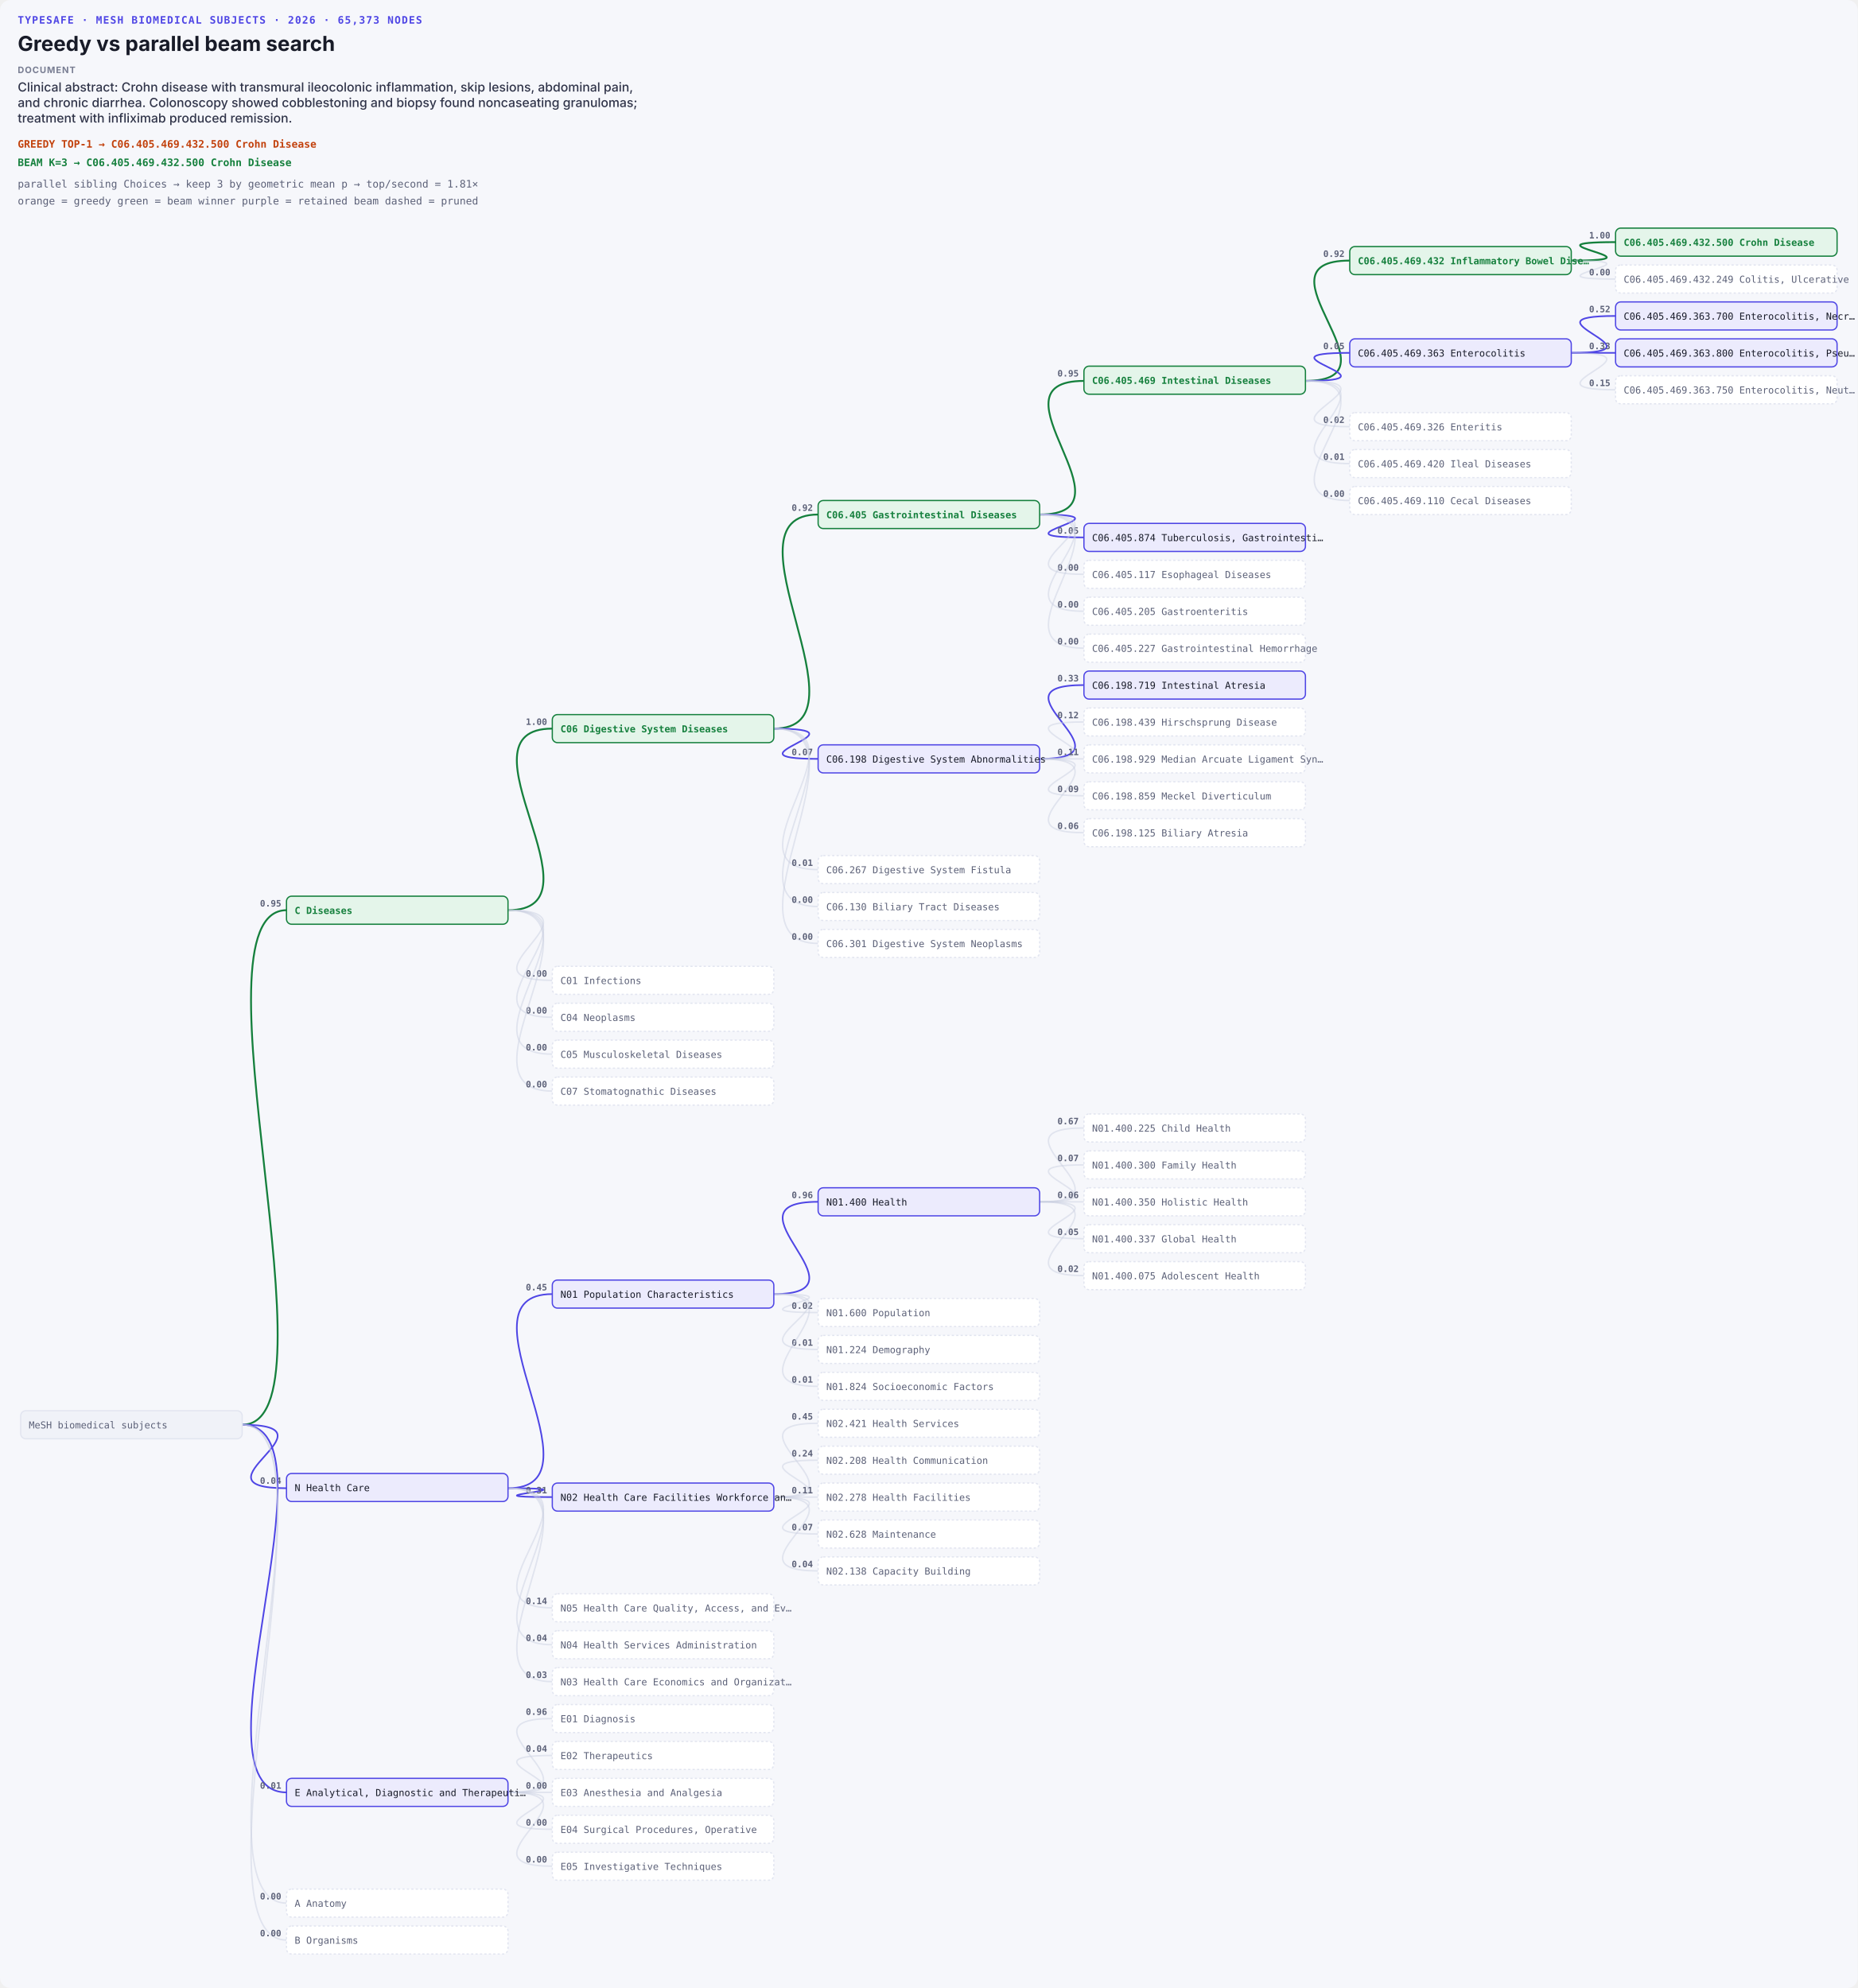
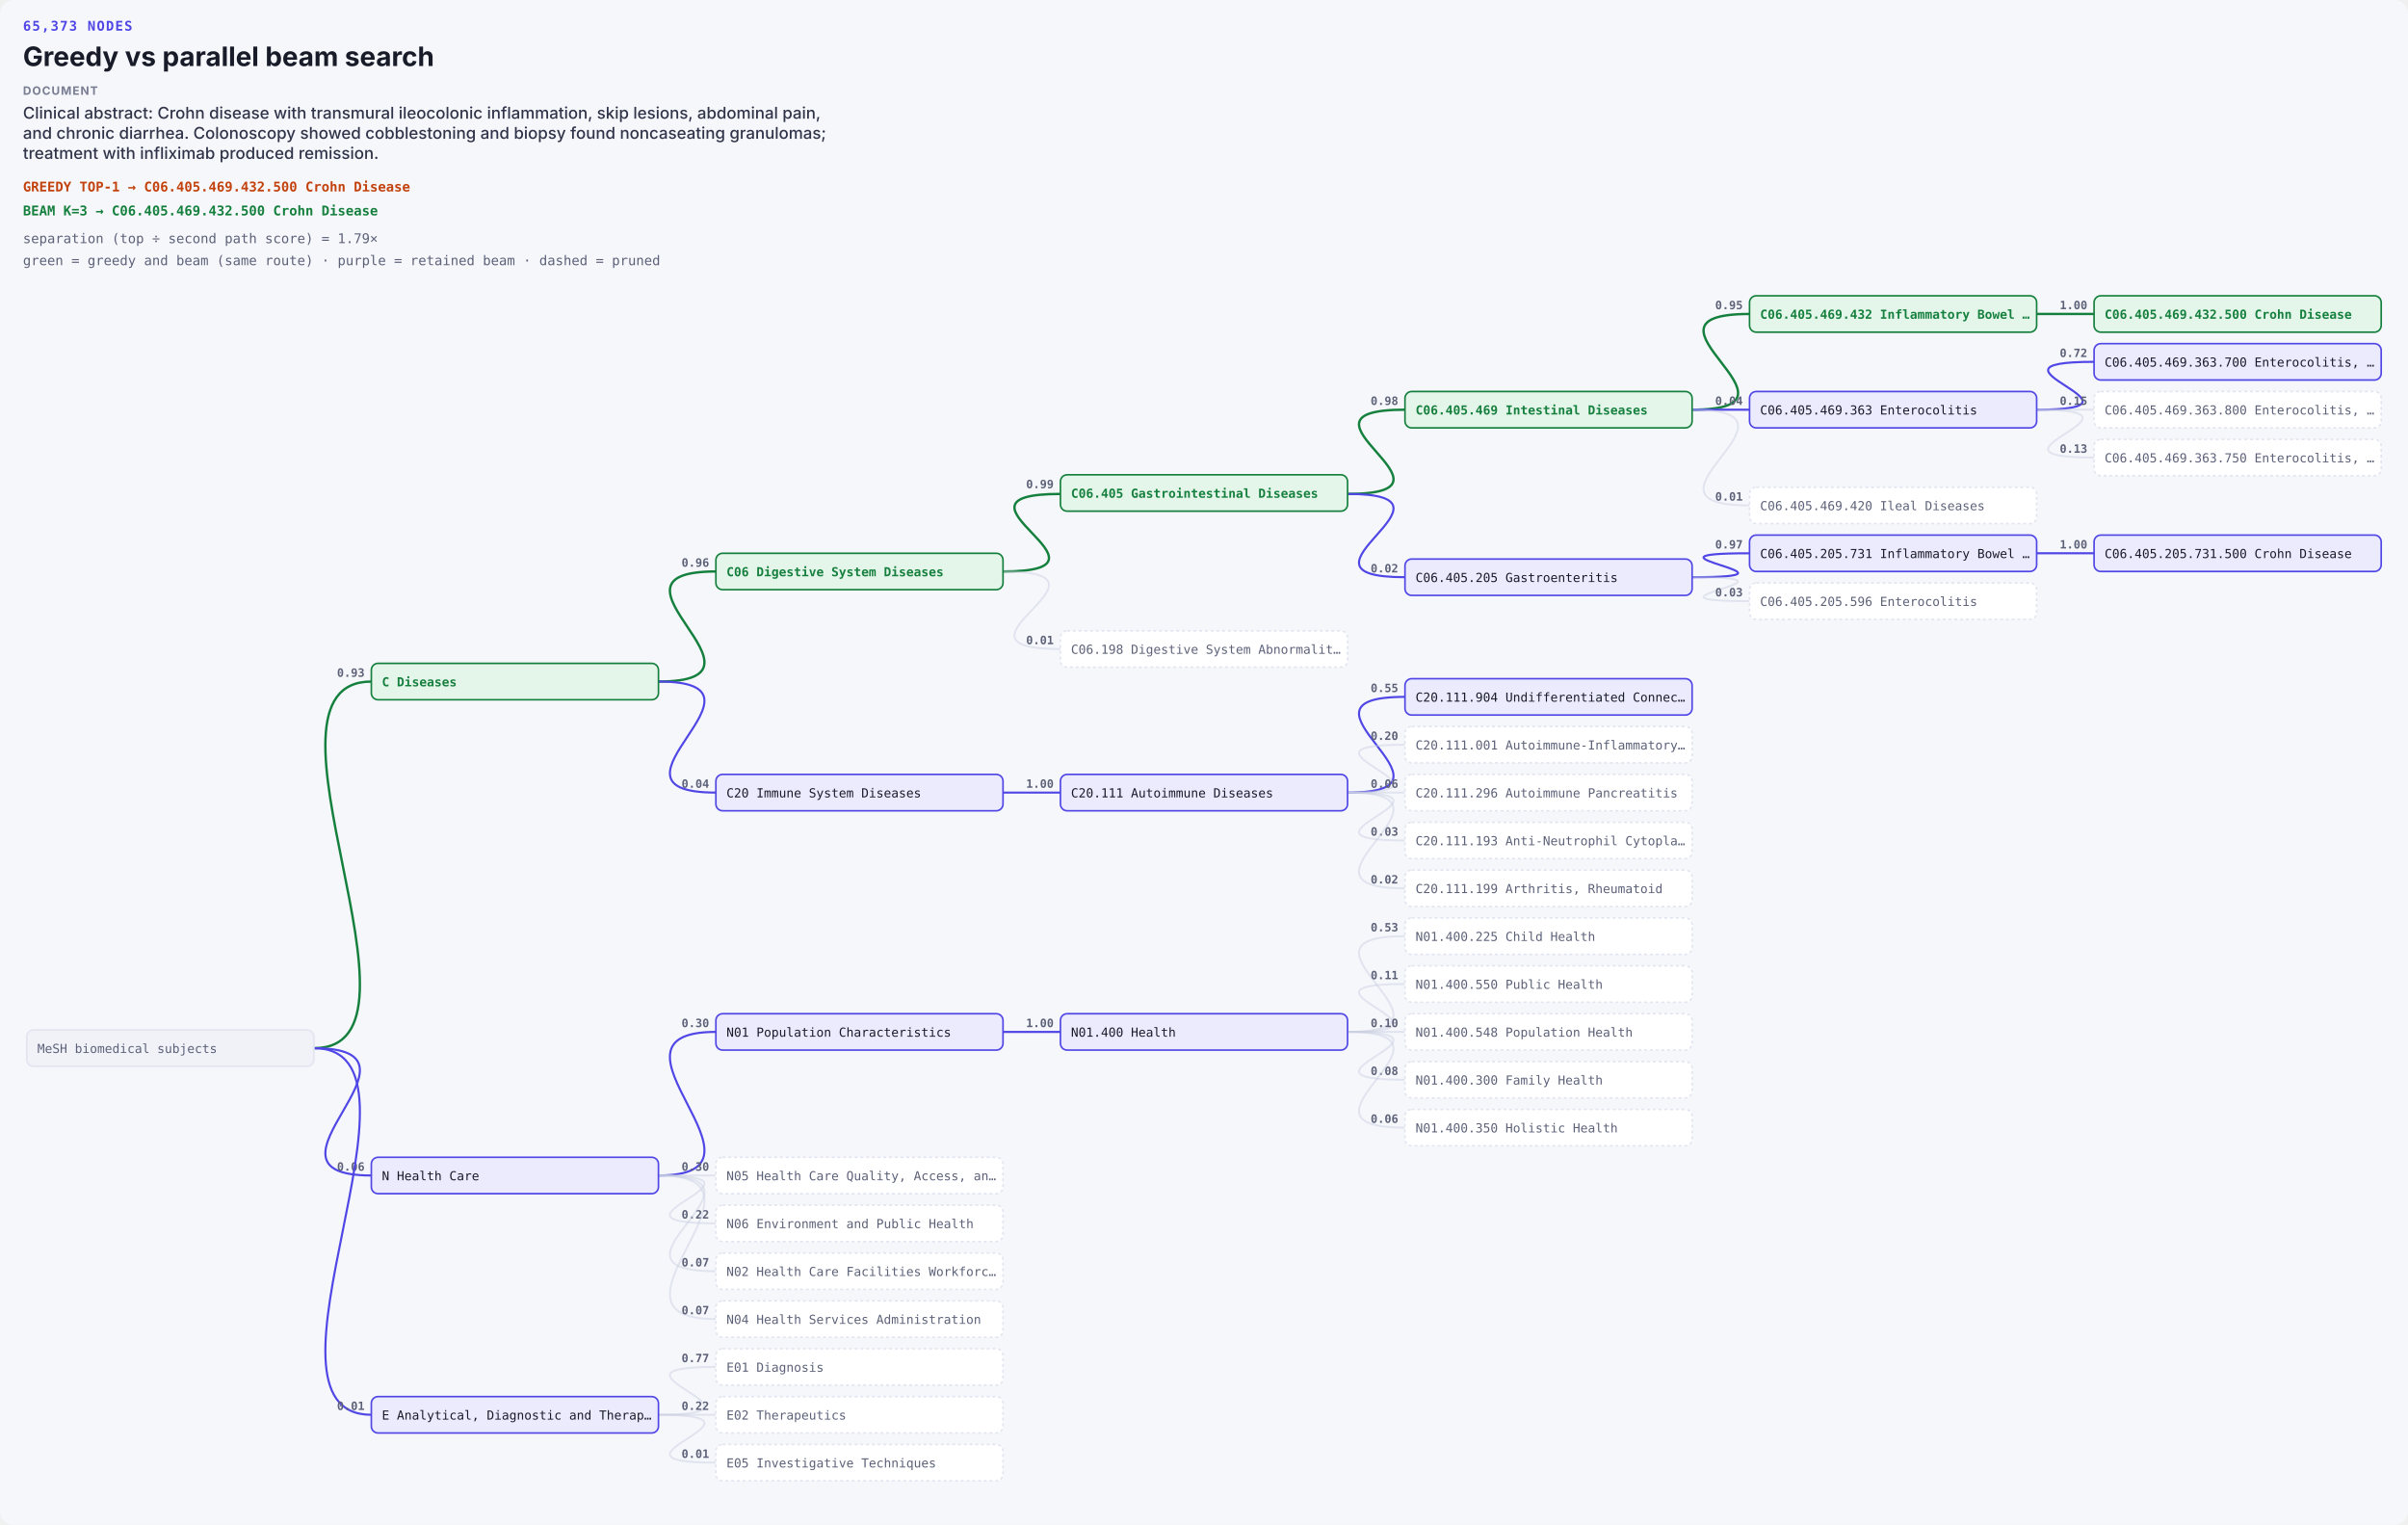
- <svg xmlns="http://www.w3.org/2000/svg" viewBox="0 0 2516 2693" width="2516" height="2693" aria-label="MeSH biomedical subjects taxonomy beam search">
+ <svg xmlns="http://www.w3.org/2000/svg" viewBox="0 0 2516 1593" width="2516" height="1593" aria-label="MeSH biomedical subjects taxonomy beam search">
  <style>
  .bg { fill:#f6f7fb }
  text { font-family:ui-monospace,"SF Mono",Menlo,Consolas,monospace }
  .eyebrow { font-size:14px; font-weight:700; letter-spacing:1.2px; fill:#4f46e5 }
  .title { font:700 28px system-ui,-apple-system,"Segoe UI",sans-serif; fill:#181b28 }
  .document-label { font:700 12px system-ui,-apple-system,"Segoe UI",sans-serif; letter-spacing:1px; fill:#777c91 }
  .document { font:500 17px system-ui,-apple-system,"Segoe UI",sans-serif; fill:#303449 }
  .copy { font-size:14px; fill:#5c6178 }
  .result { font-size:14px; font-weight:700 }
  .greedy-result { fill:#c2410c }
  .beam-result { fill:#15803d }
  .edge { fill:none; stroke:#c9cee0; stroke-width:2 }
  .edge.winner { stroke:#15803d; stroke-width:2.5 }
  .edge.greedy { stroke:#ea580c; stroke-width:2.5 }
  .edge.beam { stroke:#4f46e5; stroke-width:2.2 }
  .edge.alt { opacity:.48 }
  .prob { font-size:12px; font-weight:600; fill:#5c6178 }
  .node rect { stroke-width:1.7 }
  .node text { font-size:13px }
  .node.root rect { fill:#f0f2f8; stroke:#e2e5f0 }
  .node.root text { fill:#5c6178 }
  .node.winner rect { fill:#e4f5ea; stroke:#15803d }
  .node.winner text { fill:#15803d; font-weight:700 }
  .node.greedy rect { fill:#fff0e8; stroke:#ea580c }
  .node.greedy text { fill:#c2410c; font-weight:700 }
  .node.beam rect { fill:#ecebfd; stroke:#4f46e5 }
  .node.beam text { fill:#181b28 }
  .node.alt rect { fill:#fff; stroke:#e2e5f0; stroke-dasharray:3 3 }
  .node.alt text { fill:#5c6178 }
</style>
-   <rect class="bg" width="2516" height="2693" rx="14" />
-   <text class="eyebrow" x="24" y="32">TYPESAFE · MESH BIOMEDICAL SUBJECTS · 2026 · 65,373 NODES</text>
+   <rect class="bg" width="2516" height="1593" rx="14" />
+   <text class="eyebrow" x="24" y="32">65,373 NODES</text>
  <text class="title" x="24" y="69">Greedy vs parallel beam search</text>
  <text class="document-label" x="24" y="99">DOCUMENT</text>
  <text class="document" x="24" y="124">Clinical abstract: Crohn disease with transmural ileocolonic inflammation, skip lesions, abdominal pain,</text>
  <text class="document" x="24" y="145">and chronic diarrhea. Colonoscopy showed cobblestoning and biopsy found noncaseating granulomas;</text>
  <text class="document" x="24" y="166">treatment with infliximab produced remission.</text>
  <text class="result greedy-result" x="24" y="200">GREEDY TOP-1 → C06.405.469.432.500 Crohn Disease</text>
  <text class="result beam-result" x="24" y="225">BEAM K=3 → C06.405.469.432.500 Crohn Disease</text>
-   <text class="copy" x="24" y="254">parallel sibling Choices → keep 3 by geometric mean p → top/second = 1.81×</text>
-   <text class="copy" x="24" y="277">orange = greedy   green = beam winner   purple = retained beam   dashed = pruned</text>
-   <path class="edge winner" d="M328,1930 C465,1930 251,1233 388,1233" />
-   <text class="prob" x="381" y="1228" text-anchor="end">0.95</text>
-   <path class="edge winner" d="M688,1233 C825,1233 611,987 748,987" />
-   <text class="prob" x="741" y="982" text-anchor="end">1.00</text>
-   <path class="edge winner" d="M1048,987 C1185,987 971,697 1108,697" />
-   <text class="prob" x="1101" y="692" text-anchor="end">0.92</text>
-   <path class="edge winner" d="M1408,697 C1545,697 1331,516 1468,516" />
-   <text class="prob" x="1461" y="510" text-anchor="end">0.95</text>
-   <path class="edge winner" d="M1768,516 C1905,516 1691,353 1828,353" />
-   <text class="prob" x="1821" y="348" text-anchor="end">0.92</text>
-   <path class="edge winner" d="M2128,353 C2265,353 2051,328 2188,328" />
+   <text class="copy" x="24" y="254">separation (top ÷ second path score) = 1.79×</text>
+   <text class="copy" x="24" y="277">green = greedy and beam (same route) · purple = retained beam · dashed = pruned</text>
+   <path class="edge winner" d="M328,1095 C465,1095 251,712 388,712" />
+   <text class="prob" x="381" y="707" text-anchor="end">0.93</text>
+   <path class="edge winner" d="M688,712 C825,712 611,597 748,597" />
+   <text class="prob" x="741" y="592" text-anchor="end">0.96</text>
+   <path class="edge winner" d="M1048,597 C1185,597 971,516 1108,516" />
+   <text class="prob" x="1101" y="510" text-anchor="end">0.99</text>
+   <path class="edge winner" d="M1408,516 C1545,516 1331,428 1468,428" />
+   <text class="prob" x="1461" y="423" text-anchor="end">0.98</text>
+   <path class="edge winner" d="M1768,428 C1905,428 1691,328 1828,328" />
+   <text class="prob" x="1821" y="323" text-anchor="end">0.95</text>
+   <path class="edge winner" d="M2128,328 C2265,328 2051,328 2188,328" />
  <text class="prob" x="2181" y="323" text-anchor="end">1.00</text>
-   <path class="edge alt" d="M2128,353 C2265,353 2051,378 2188,378" />
-   <text class="prob" x="2181" y="373" text-anchor="end">0.00</text>
-   <path class="edge beam" d="M1768,516 C1905,516 1691,478 1828,478" />
-   <text class="prob" x="1821" y="473" text-anchor="end">0.05</text>
-   <path class="edge beam" d="M2128,478 C2265,478 2051,428 2188,428" />
-   <text class="prob" x="2181" y="423" text-anchor="end">0.52</text>
-   <path class="edge beam" d="M2128,478 C2265,478 2051,478 2188,478" />
-   <text class="prob" x="2181" y="473" text-anchor="end">0.33</text>
-   <path class="edge alt" d="M2128,478 C2265,478 2051,528 2188,528" />
-   <text class="prob" x="2181" y="523" text-anchor="end">0.15</text>
-   <path class="edge alt" d="M1768,516 C1905,516 1691,578 1828,578" />
-   <text class="prob" x="1821" y="573" text-anchor="end">0.02</text>
-   <path class="edge alt" d="M1768,516 C1905,516 1691,628 1828,628" />
-   <text class="prob" x="1821" y="623" text-anchor="end">0.01</text>
-   <path class="edge alt" d="M1768,516 C1905,516 1691,678 1828,678" />
-   <text class="prob" x="1821" y="673" text-anchor="end">0.00</text>
-   <path class="edge beam" d="M1408,697 C1545,697 1331,728 1468,728" />
-   <text class="prob" x="1461" y="723" text-anchor="end">0.05</text>
-   <path class="edge alt" d="M1408,697 C1545,697 1331,778 1468,778" />
-   <text class="prob" x="1461" y="773" text-anchor="end">0.00</text>
-   <path class="edge alt" d="M1408,697 C1545,697 1331,828 1468,828" />
-   <text class="prob" x="1461" y="823" text-anchor="end">0.00</text>
-   <path class="edge alt" d="M1408,697 C1545,697 1331,878 1468,878" />
-   <text class="prob" x="1461" y="873" text-anchor="end">0.00</text>
-   <path class="edge beam" d="M1048,987 C1185,987 971,1028 1108,1028" />
-   <text class="prob" x="1101" y="1023" text-anchor="end">0.07</text>
-   <path class="edge beam" d="M1408,1028 C1545,1028 1331,928 1468,928" />
-   <text class="prob" x="1461" y="923" text-anchor="end">0.33</text>
-   <path class="edge alt" d="M1408,1028 C1545,1028 1331,978 1468,978" />
-   <text class="prob" x="1461" y="973" text-anchor="end">0.12</text>
-   <path class="edge alt" d="M1408,1028 C1545,1028 1331,1028 1468,1028" />
+   <path class="edge beam" d="M1768,428 C1905,428 1691,428 1828,428" />
+   <text class="prob" x="1821" y="423" text-anchor="end">0.04</text>
+   <path class="edge beam" d="M2128,428 C2265,428 2051,378 2188,378" />
+   <text class="prob" x="2181" y="373" text-anchor="end">0.72</text>
+   <path class="edge alt" d="M2128,428 C2265,428 2051,428 2188,428" />
+   <text class="prob" x="2181" y="423" text-anchor="end">0.15</text>
+   <path class="edge alt" d="M2128,428 C2265,428 2051,478 2188,478" />
+   <text class="prob" x="2181" y="473" text-anchor="end">0.13</text>
+   <path class="edge alt" d="M1768,428 C1905,428 1691,528 1828,528" />
+   <text class="prob" x="1821" y="523" text-anchor="end">0.01</text>
+   <path class="edge beam" d="M1408,516 C1545,516 1331,603 1468,603" />
+   <text class="prob" x="1461" y="598" text-anchor="end">0.02</text>
+   <path class="edge beam" d="M1768,603 C1905,603 1691,578 1828,578" />
+   <text class="prob" x="1821" y="573" text-anchor="end">0.97</text>
+   <path class="edge beam" d="M2128,578 C2265,578 2051,578 2188,578" />
+   <text class="prob" x="2181" y="573" text-anchor="end">1.00</text>
+   <path class="edge alt" d="M1768,603 C1905,603 1691,628 1828,628" />
+   <text class="prob" x="1821" y="623" text-anchor="end">0.03</text>
+   <path class="edge alt" d="M1048,597 C1185,597 971,678 1108,678" />
+   <text class="prob" x="1101" y="673" text-anchor="end">0.01</text>
+   <path class="edge beam" d="M688,712 C825,712 611,828 748,828" />
+   <text class="prob" x="741" y="823" text-anchor="end">0.04</text>
+   <path class="edge beam" d="M1048,828 C1185,828 971,828 1108,828" />
+   <text class="prob" x="1101" y="823" text-anchor="end">1.00</text>
+   <path class="edge beam" d="M1408,828 C1545,828 1331,728 1468,728" />
+   <text class="prob" x="1461" y="723" text-anchor="end">0.55</text>
+   <path class="edge alt" d="M1408,828 C1545,828 1331,778 1468,778" />
+   <text class="prob" x="1461" y="773" text-anchor="end">0.20</text>
+   <path class="edge alt" d="M1408,828 C1545,828 1331,828 1468,828" />
+   <text class="prob" x="1461" y="823" text-anchor="end">0.06</text>
+   <path class="edge alt" d="M1408,828 C1545,828 1331,878 1468,878" />
+   <text class="prob" x="1461" y="873" text-anchor="end">0.03</text>
+   <path class="edge alt" d="M1408,828 C1545,828 1331,928 1468,928" />
+   <text class="prob" x="1461" y="923" text-anchor="end">0.02</text>
+   <path class="edge beam" d="M328,1095 C465,1095 251,1228 388,1228" />
+   <text class="prob" x="381" y="1223" text-anchor="end">0.06</text>
+   <path class="edge beam" d="M688,1228 C825,1228 611,1078 748,1078" />
+   <text class="prob" x="741" y="1073" text-anchor="end">0.30</text>
+   <path class="edge beam" d="M1048,1078 C1185,1078 971,1078 1108,1078" />
+   <text class="prob" x="1101" y="1073" text-anchor="end">1.00</text>
+   <path class="edge alt" d="M1408,1078 C1545,1078 1331,978 1468,978" />
+   <text class="prob" x="1461" y="973" text-anchor="end">0.53</text>
+   <path class="edge alt" d="M1408,1078 C1545,1078 1331,1028 1468,1028" />
  <text class="prob" x="1461" y="1023" text-anchor="end">0.11</text>
-   <path class="edge alt" d="M1408,1028 C1545,1028 1331,1078 1468,1078" />
-   <text class="prob" x="1461" y="1073" text-anchor="end">0.09</text>
-   <path class="edge alt" d="M1408,1028 C1545,1028 1331,1128 1468,1128" />
-   <text class="prob" x="1461" y="1123" text-anchor="end">0.06</text>
-   <path class="edge alt" d="M1048,987 C1185,987 971,1178 1108,1178" />
-   <text class="prob" x="1101" y="1173" text-anchor="end">0.01</text>
-   <path class="edge alt" d="M1048,987 C1185,987 971,1228 1108,1228" />
-   <text class="prob" x="1101" y="1223" text-anchor="end">0.00</text>
-   <path class="edge alt" d="M1048,987 C1185,987 971,1278 1108,1278" />
-   <text class="prob" x="1101" y="1273" text-anchor="end">0.00</text>
-   <path class="edge alt" d="M688,1233 C825,1233 611,1328 748,1328" />
-   <text class="prob" x="741" y="1323" text-anchor="end">0.00</text>
-   <path class="edge alt" d="M688,1233 C825,1233 611,1378 748,1378" />
-   <text class="prob" x="741" y="1373" text-anchor="end">0.00</text>
-   <path class="edge alt" d="M688,1233 C825,1233 611,1428 748,1428" />
-   <text class="prob" x="741" y="1423" text-anchor="end">0.00</text>
-   <path class="edge alt" d="M688,1233 C825,1233 611,1478 748,1478" />
-   <text class="prob" x="741" y="1473" text-anchor="end">0.00</text>
-   <path class="edge beam" d="M328,1930 C465,1930 251,2016 388,2016" />
-   <text class="prob" x="381" y="2010" text-anchor="end">0.04</text>
-   <path class="edge beam" d="M688,2016 C825,2016 611,1753 748,1753" />
-   <text class="prob" x="741" y="1748" text-anchor="end">0.45</text>
-   <path class="edge beam" d="M1048,1753 C1185,1753 971,1628 1108,1628" />
-   <text class="prob" x="1101" y="1623" text-anchor="end">0.96</text>
-   <path class="edge alt" d="M1408,1628 C1545,1628 1331,1528 1468,1528" />
-   <text class="prob" x="1461" y="1523" text-anchor="end">0.67</text>
-   <path class="edge alt" d="M1408,1628 C1545,1628 1331,1578 1468,1578" />
-   <text class="prob" x="1461" y="1573" text-anchor="end">0.07</text>
-   <path class="edge alt" d="M1408,1628 C1545,1628 1331,1628 1468,1628" />
-   <text class="prob" x="1461" y="1623" text-anchor="end">0.06</text>
-   <path class="edge alt" d="M1408,1628 C1545,1628 1331,1678 1468,1678" />
-   <text class="prob" x="1461" y="1673" text-anchor="end">0.05</text>
-   <path class="edge alt" d="M1408,1628 C1545,1628 1331,1728 1468,1728" />
-   <text class="prob" x="1461" y="1723" text-anchor="end">0.02</text>
-   <path class="edge alt" d="M1048,1753 C1185,1753 971,1778 1108,1778" />
-   <text class="prob" x="1101" y="1773" text-anchor="end">0.02</text>
-   <path class="edge alt" d="M1048,1753 C1185,1753 971,1828 1108,1828" />
-   <text class="prob" x="1101" y="1823" text-anchor="end">0.01</text>
-   <path class="edge alt" d="M1048,1753 C1185,1753 971,1878 1108,1878" />
-   <text class="prob" x="1101" y="1873" text-anchor="end">0.01</text>
-   <path class="edge beam" d="M688,2016 C825,2016 611,2028 748,2028" />
-   <text class="prob" x="741" y="2023" text-anchor="end">0.31</text>
-   <path class="edge alt" d="M1048,2028 C1185,2028 971,1928 1108,1928" />
-   <text class="prob" x="1101" y="1923" text-anchor="end">0.45</text>
-   <path class="edge alt" d="M1048,2028 C1185,2028 971,1978 1108,1978" />
-   <text class="prob" x="1101" y="1973" text-anchor="end">0.24</text>
-   <path class="edge alt" d="M1048,2028 C1185,2028 971,2028 1108,2028" />
-   <text class="prob" x="1101" y="2023" text-anchor="end">0.11</text>
-   <path class="edge alt" d="M1048,2028 C1185,2028 971,2078 1108,2078" />
-   <text class="prob" x="1101" y="2073" text-anchor="end">0.07</text>
-   <path class="edge alt" d="M1048,2028 C1185,2028 971,2128 1108,2128" />
-   <text class="prob" x="1101" y="2123" text-anchor="end">0.04</text>
-   <path class="edge alt" d="M688,2016 C825,2016 611,2178 748,2178" />
-   <text class="prob" x="741" y="2173" text-anchor="end">0.14</text>
-   <path class="edge alt" d="M688,2016 C825,2016 611,2228 748,2228" />
-   <text class="prob" x="741" y="2223" text-anchor="end">0.04</text>
-   <path class="edge alt" d="M688,2016 C825,2016 611,2278 748,2278" />
-   <text class="prob" x="741" y="2273" text-anchor="end">0.03</text>
-   <path class="edge beam" d="M328,1930 C465,1930 251,2428 388,2428" />
-   <text class="prob" x="381" y="2423" text-anchor="end">0.01</text>
-   <path class="edge alt" d="M688,2428 C825,2428 611,2328 748,2328" />
-   <text class="prob" x="741" y="2323" text-anchor="end">0.96</text>
-   <path class="edge alt" d="M688,2428 C825,2428 611,2378 748,2378" />
-   <text class="prob" x="741" y="2373" text-anchor="end">0.04</text>
-   <path class="edge alt" d="M688,2428 C825,2428 611,2428 748,2428" />
-   <text class="prob" x="741" y="2423" text-anchor="end">0.00</text>
-   <path class="edge alt" d="M688,2428 C825,2428 611,2478 748,2478" />
-   <text class="prob" x="741" y="2473" text-anchor="end">0.00</text>
-   <path class="edge alt" d="M688,2428 C825,2428 611,2528 748,2528" />
-   <text class="prob" x="741" y="2523" text-anchor="end">0.00</text>
-   <path class="edge alt" d="M328,1930 C465,1930 251,2578 388,2578" />
-   <text class="prob" x="381" y="2573" text-anchor="end">0.00</text>
-   <path class="edge alt" d="M328,1930 C465,1930 251,2628 388,2628" />
-   <text class="prob" x="381" y="2623" text-anchor="end">0.00</text>
+   <path class="edge alt" d="M1408,1078 C1545,1078 1331,1078 1468,1078" />
+   <text class="prob" x="1461" y="1073" text-anchor="end">0.10</text>
+   <path class="edge alt" d="M1408,1078 C1545,1078 1331,1128 1468,1128" />
+   <text class="prob" x="1461" y="1123" text-anchor="end">0.08</text>
+   <path class="edge alt" d="M1408,1078 C1545,1078 1331,1178 1468,1178" />
+   <text class="prob" x="1461" y="1173" text-anchor="end">0.06</text>
+   <path class="edge alt" d="M688,1228 C825,1228 611,1228 748,1228" />
+   <text class="prob" x="741" y="1223" text-anchor="end">0.30</text>
+   <path class="edge alt" d="M688,1228 C825,1228 611,1278 748,1278" />
+   <text class="prob" x="741" y="1273" text-anchor="end">0.22</text>
+   <path class="edge alt" d="M688,1228 C825,1228 611,1328 748,1328" />
+   <text class="prob" x="741" y="1323" text-anchor="end">0.07</text>
+   <path class="edge alt" d="M688,1228 C825,1228 611,1378 748,1378" />
+   <text class="prob" x="741" y="1373" text-anchor="end">0.07</text>
+   <path class="edge beam" d="M328,1095 C465,1095 251,1478 388,1478" />
+   <text class="prob" x="381" y="1473" text-anchor="end">0.01</text>
+   <path class="edge alt" d="M688,1478 C825,1478 611,1428 748,1428" />
+   <text class="prob" x="741" y="1423" text-anchor="end">0.77</text>
+   <path class="edge alt" d="M688,1478 C825,1478 611,1478 748,1478" />
+   <text class="prob" x="741" y="1473" text-anchor="end">0.22</text>
+   <path class="edge alt" d="M688,1478 C825,1478 611,1528 748,1528" />
+   <text class="prob" x="741" y="1523" text-anchor="end">0.01</text>
  <g class="node winner">
    <rect x="2188" y="309" width="300" height="38" rx="7" />
    <text x="2199" y="333">C06.405.469.432.500 Crohn Disease</text>
  </g>
-   <g class="node alt">
+   <g class="node winner">
+     <rect x="1828" y="309" width="300" height="38" rx="7" />
+     <text x="1839" y="333">C06.405.469.432 Inflammatory Bowel …</text>
+   </g>
+   <g class="node beam">
    <rect x="2188" y="359" width="300" height="38" rx="7" />
-     <text x="2199" y="383">C06.405.469.432.249 Colitis, Ulcerative</text>
-   </g>
-   <g class="node winner">
-     <rect x="1828" y="334" width="300" height="38" rx="7" />
-     <text x="1839" y="358">C06.405.469.432 Inflammatory Bowel Dise…</text>
-   </g>
-   <g class="node beam">
+     <text x="2199" y="383">C06.405.469.363.700 Enterocolitis, …</text>
+   </g>
+   <g class="node alt">
    <rect x="2188" y="409" width="300" height="38" rx="7" />
-     <text x="2199" y="433">C06.405.469.363.700 Enterocolitis, Necr…</text>
-   </g>
-   <g class="node beam">
+     <text x="2199" y="433">C06.405.469.363.800 Enterocolitis, …</text>
+   </g>
+   <g class="node alt">
    <rect x="2188" y="459" width="300" height="38" rx="7" />
-     <text x="2199" y="483">C06.405.469.363.800 Enterocolitis, Pseu…</text>
-   </g>
-   <g class="node alt">
-     <rect x="2188" y="509" width="300" height="38" rx="7" />
-     <text x="2199" y="533">C06.405.469.363.750 Enterocolitis, Neut…</text>
-   </g>
-   <g class="node beam">
-     <rect x="1828" y="459" width="300" height="38" rx="7" />
-     <text x="1839" y="483">C06.405.469.363 Enterocolitis</text>
-   </g>
-   <g class="node alt">
+     <text x="2199" y="483">C06.405.469.363.750 Enterocolitis, …</text>
+   </g>
+   <g class="node beam">
+     <rect x="1828" y="409" width="300" height="38" rx="7" />
+     <text x="1839" y="433">C06.405.469.363 Enterocolitis</text>
+   </g>
+   <g class="node alt">
+     <rect x="1828" y="509" width="300" height="38" rx="7" />
+     <text x="1839" y="533">C06.405.469.420 Ileal Diseases</text>
+   </g>
+   <g class="node winner">
+     <rect x="1468" y="409" width="300" height="38" rx="7" />
+     <text x="1479" y="433">C06.405.469 Intestinal Diseases</text>
+   </g>
+   <g class="node beam">
+     <rect x="2188" y="559" width="300" height="38" rx="7" />
+     <text x="2199" y="583">C06.405.205.731.500 Crohn Disease</text>
+   </g>
+   <g class="node beam">
    <rect x="1828" y="559" width="300" height="38" rx="7" />
-     <text x="1839" y="583">C06.405.469.326 Enteritis</text>
+     <text x="1839" y="583">C06.405.205.731 Inflammatory Bowel …</text>
  </g>
  <g class="node alt">
    <rect x="1828" y="609" width="300" height="38" rx="7" />
-     <text x="1839" y="633">C06.405.469.420 Ileal Diseases</text>
-   </g>
-   <g class="node alt">
-     <rect x="1828" y="659" width="300" height="38" rx="7" />
-     <text x="1839" y="683">C06.405.469.110 Cecal Diseases</text>
-   </g>
-   <g class="node winner">
-     <rect x="1468" y="496" width="300" height="38" rx="7" />
-     <text x="1479" y="520">C06.405.469 Intestinal Diseases</text>
+     <text x="1839" y="633">C06.405.205.596 Enterocolitis</text>
+   </g>
+   <g class="node beam">
+     <rect x="1468" y="584" width="300" height="38" rx="7" />
+     <text x="1479" y="608">C06.405.205 Gastroenteritis</text>
+   </g>
+   <g class="node winner">
+     <rect x="1108" y="496" width="300" height="38" rx="7" />
+     <text x="1119" y="520">C06.405 Gastrointestinal Diseases</text>
+   </g>
+   <g class="node alt">
+     <rect x="1108" y="659" width="300" height="38" rx="7" />
+     <text x="1119" y="683">C06.198 Digestive System Abnormalit…</text>
+   </g>
+   <g class="node winner">
+     <rect x="748" y="578" width="300" height="38" rx="7" />
+     <text x="759" y="602">C06 Digestive System Diseases</text>
  </g>
  <g class="node beam">
    <rect x="1468" y="709" width="300" height="38" rx="7" />
-     <text x="1479" y="733">C06.405.874 Tuberculosis, Gastrointesti…</text>
+     <text x="1479" y="733">C20.111.904 Undifferentiated Connec…</text>
  </g>
  <g class="node alt">
    <rect x="1468" y="759" width="300" height="38" rx="7" />
-     <text x="1479" y="783">C06.405.117 Esophageal Diseases</text>
+     <text x="1479" y="783">C20.111.001 Autoimmune-Inflammatory…</text>
  </g>
  <g class="node alt">
    <rect x="1468" y="809" width="300" height="38" rx="7" />
-     <text x="1479" y="833">C06.405.205 Gastroenteritis</text>
+     <text x="1479" y="833">C20.111.296 Autoimmune Pancreatitis</text>
  </g>
  <g class="node alt">
    <rect x="1468" y="859" width="300" height="38" rx="7" />
-     <text x="1479" y="883">C06.405.227 Gastrointestinal Hemorrhage</text>
-   </g>
-   <g class="node winner">
-     <rect x="1108" y="678" width="300" height="38" rx="7" />
-     <text x="1119" y="702">C06.405 Gastrointestinal Diseases</text>
-   </g>
-   <g class="node beam">
+     <text x="1479" y="883">C20.111.193 Anti-Neutrophil Cytopla…</text>
+   </g>
+   <g class="node alt">
    <rect x="1468" y="909" width="300" height="38" rx="7" />
-     <text x="1479" y="933">C06.198.719 Intestinal Atresia</text>
+     <text x="1479" y="933">C20.111.199 Arthritis, Rheumatoid</text>
+   </g>
+   <g class="node beam">
+     <rect x="1108" y="809" width="300" height="38" rx="7" />
+     <text x="1119" y="833">C20.111 Autoimmune Diseases</text>
+   </g>
+   <g class="node beam">
+     <rect x="748" y="809" width="300" height="38" rx="7" />
+     <text x="759" y="833">C20 Immune System Diseases</text>
+   </g>
+   <g class="node winner">
+     <rect x="388" y="693" width="300" height="38" rx="7" />
+     <text x="399" y="717">C Diseases</text>
  </g>
  <g class="node alt">
    <rect x="1468" y="959" width="300" height="38" rx="7" />
-     <text x="1479" y="983">C06.198.439 Hirschsprung Disease</text>
+     <text x="1479" y="983">N01.400.225 Child Health</text>
  </g>
  <g class="node alt">
    <rect x="1468" y="1009" width="300" height="38" rx="7" />
-     <text x="1479" y="1033">C06.198.929 Median Arcuate Ligament Syn…</text>
+     <text x="1479" y="1033">N01.400.550 Public Health</text>
  </g>
  <g class="node alt">
    <rect x="1468" y="1059" width="300" height="38" rx="7" />
-     <text x="1479" y="1083">C06.198.859 Meckel Diverticulum</text>
+     <text x="1479" y="1083">N01.400.548 Population Health</text>
  </g>
  <g class="node alt">
    <rect x="1468" y="1109" width="300" height="38" rx="7" />
-     <text x="1479" y="1133">C06.198.125 Biliary Atresia</text>
-   </g>
-   <g class="node beam">
-     <rect x="1108" y="1009" width="300" height="38" rx="7" />
-     <text x="1119" y="1033">C06.198 Digestive System Abnormalities</text>
-   </g>
-   <g class="node alt">
-     <rect x="1108" y="1159" width="300" height="38" rx="7" />
-     <text x="1119" y="1183">C06.267 Digestive System Fistula</text>
-   </g>
-   <g class="node alt">
-     <rect x="1108" y="1209" width="300" height="38" rx="7" />
-     <text x="1119" y="1233">C06.130 Biliary Tract Diseases</text>
-   </g>
-   <g class="node alt">
-     <rect x="1108" y="1259" width="300" height="38" rx="7" />
-     <text x="1119" y="1283">C06.301 Digestive System Neoplasms</text>
-   </g>
-   <g class="node winner">
-     <rect x="748" y="968" width="300" height="38" rx="7" />
-     <text x="759" y="992">C06 Digestive System Diseases</text>
+     <text x="1479" y="1133">N01.400.300 Family Health</text>
+   </g>
+   <g class="node alt">
+     <rect x="1468" y="1159" width="300" height="38" rx="7" />
+     <text x="1479" y="1183">N01.400.350 Holistic Health</text>
+   </g>
+   <g class="node beam">
+     <rect x="1108" y="1059" width="300" height="38" rx="7" />
+     <text x="1119" y="1083">N01.400 Health</text>
+   </g>
+   <g class="node beam">
+     <rect x="748" y="1059" width="300" height="38" rx="7" />
+     <text x="759" y="1083">N01 Population Characteristics</text>
+   </g>
+   <g class="node alt">
+     <rect x="748" y="1209" width="300" height="38" rx="7" />
+     <text x="759" y="1233">N05 Health Care Quality, Access, an…</text>
+   </g>
+   <g class="node alt">
+     <rect x="748" y="1259" width="300" height="38" rx="7" />
+     <text x="759" y="1283">N06 Environment and Public Health</text>
  </g>
  <g class="node alt">
    <rect x="748" y="1309" width="300" height="38" rx="7" />
-     <text x="759" y="1333">C01 Infections</text>
+     <text x="759" y="1333">N02 Health Care Facilities Workforc…</text>
  </g>
  <g class="node alt">
    <rect x="748" y="1359" width="300" height="38" rx="7" />
-     <text x="759" y="1383">C04 Neoplasms</text>
+     <text x="759" y="1383">N04 Health Services Administration</text>
+   </g>
+   <g class="node beam">
+     <rect x="388" y="1209" width="300" height="38" rx="7" />
+     <text x="399" y="1233">N Health Care</text>
  </g>
  <g class="node alt">
    <rect x="748" y="1409" width="300" height="38" rx="7" />
-     <text x="759" y="1433">C05 Musculoskeletal Diseases</text>
+     <text x="759" y="1433">E01 Diagnosis</text>
  </g>
  <g class="node alt">
    <rect x="748" y="1459" width="300" height="38" rx="7" />
-     <text x="759" y="1483">C07 Stomatognathic Diseases</text>
-   </g>
-   <g class="node winner">
-     <rect x="388" y="1214" width="300" height="38" rx="7" />
-     <text x="399" y="1238">C Diseases</text>
-   </g>
-   <g class="node alt">
-     <rect x="1468" y="1509" width="300" height="38" rx="7" />
-     <text x="1479" y="1533">N01.400.225 Child Health</text>
-   </g>
-   <g class="node alt">
-     <rect x="1468" y="1559" width="300" height="38" rx="7" />
-     <text x="1479" y="1583">N01.400.300 Family Health</text>
-   </g>
-   <g class="node alt">
-     <rect x="1468" y="1609" width="300" height="38" rx="7" />
-     <text x="1479" y="1633">N01.400.350 Holistic Health</text>
-   </g>
-   <g class="node alt">
-     <rect x="1468" y="1659" width="300" height="38" rx="7" />
-     <text x="1479" y="1683">N01.400.337 Global Health</text>
-   </g>
-   <g class="node alt">
-     <rect x="1468" y="1709" width="300" height="38" rx="7" />
-     <text x="1479" y="1733">N01.400.075 Adolescent Health</text>
-   </g>
-   <g class="node beam">
-     <rect x="1108" y="1609" width="300" height="38" rx="7" />
-     <text x="1119" y="1633">N01.400 Health</text>
-   </g>
-   <g class="node alt">
-     <rect x="1108" y="1759" width="300" height="38" rx="7" />
-     <text x="1119" y="1783">N01.600 Population</text>
-   </g>
-   <g class="node alt">
-     <rect x="1108" y="1809" width="300" height="38" rx="7" />
-     <text x="1119" y="1833">N01.224 Demography</text>
-   </g>
-   <g class="node alt">
-     <rect x="1108" y="1859" width="300" height="38" rx="7" />
-     <text x="1119" y="1883">N01.824 Socioeconomic Factors</text>
-   </g>
-   <g class="node beam">
-     <rect x="748" y="1734" width="300" height="38" rx="7" />
-     <text x="759" y="1758">N01 Population Characteristics</text>
-   </g>
-   <g class="node alt">
-     <rect x="1108" y="1909" width="300" height="38" rx="7" />
-     <text x="1119" y="1933">N02.421 Health Services</text>
-   </g>
-   <g class="node alt">
-     <rect x="1108" y="1959" width="300" height="38" rx="7" />
-     <text x="1119" y="1983">N02.208 Health Communication</text>
-   </g>
-   <g class="node alt">
-     <rect x="1108" y="2009" width="300" height="38" rx="7" />
-     <text x="1119" y="2033">N02.278 Health Facilities</text>
-   </g>
-   <g class="node alt">
-     <rect x="1108" y="2059" width="300" height="38" rx="7" />
-     <text x="1119" y="2083">N02.628 Maintenance</text>
-   </g>
-   <g class="node alt">
-     <rect x="1108" y="2109" width="300" height="38" rx="7" />
-     <text x="1119" y="2133">N02.138 Capacity Building</text>
-   </g>
-   <g class="node beam">
-     <rect x="748" y="2009" width="300" height="38" rx="7" />
-     <text x="759" y="2033">N02 Health Care Facilities Workforce an…</text>
-   </g>
-   <g class="node alt">
-     <rect x="748" y="2159" width="300" height="38" rx="7" />
-     <text x="759" y="2183">N05 Health Care Quality, Access, and Ev…</text>
-   </g>
-   <g class="node alt">
-     <rect x="748" y="2209" width="300" height="38" rx="7" />
-     <text x="759" y="2233">N04 Health Services Administration</text>
-   </g>
-   <g class="node alt">
-     <rect x="748" y="2259" width="300" height="38" rx="7" />
-     <text x="759" y="2283">N03 Health Care Economics and Organizat…</text>
-   </g>
-   <g class="node beam">
-     <rect x="388" y="1996" width="300" height="38" rx="7" />
-     <text x="399" y="2020">N Health Care</text>
-   </g>
-   <g class="node alt">
-     <rect x="748" y="2309" width="300" height="38" rx="7" />
-     <text x="759" y="2333">E01 Diagnosis</text>
-   </g>
-   <g class="node alt">
-     <rect x="748" y="2359" width="300" height="38" rx="7" />
-     <text x="759" y="2383">E02 Therapeutics</text>
-   </g>
-   <g class="node alt">
-     <rect x="748" y="2409" width="300" height="38" rx="7" />
-     <text x="759" y="2433">E03 Anesthesia and Analgesia</text>
-   </g>
-   <g class="node alt">
-     <rect x="748" y="2459" width="300" height="38" rx="7" />
-     <text x="759" y="2483">E04 Surgical Procedures, Operative</text>
-   </g>
-   <g class="node alt">
-     <rect x="748" y="2509" width="300" height="38" rx="7" />
-     <text x="759" y="2533">E05 Investigative Techniques</text>
-   </g>
-   <g class="node beam">
-     <rect x="388" y="2409" width="300" height="38" rx="7" />
-     <text x="399" y="2433">E Analytical, Diagnostic and Therapeuti…</text>
-   </g>
-   <g class="node alt">
-     <rect x="388" y="2559" width="300" height="38" rx="7" />
-     <text x="399" y="2583">A Anatomy</text>
-   </g>
-   <g class="node alt">
-     <rect x="388" y="2609" width="300" height="38" rx="7" />
-     <text x="399" y="2633">B Organisms</text>
+     <text x="759" y="1483">E02 Therapeutics</text>
+   </g>
+   <g class="node alt">
+     <rect x="748" y="1509" width="300" height="38" rx="7" />
+     <text x="759" y="1533">E05 Investigative Techniques</text>
+   </g>
+   <g class="node beam">
+     <rect x="388" y="1459" width="300" height="38" rx="7" />
+     <text x="399" y="1483">E Analytical, Diagnostic and Therap…</text>
  </g>
  <g class="node root">
-     <rect x="28" y="1911" width="300" height="38" rx="7" />
-     <text x="39" y="1935">MeSH biomedical subjects</text>
+     <rect x="28" y="1076" width="300" height="38" rx="7" />
+     <text x="39" y="1100">MeSH biomedical subjects</text>
  </g>
</svg>
